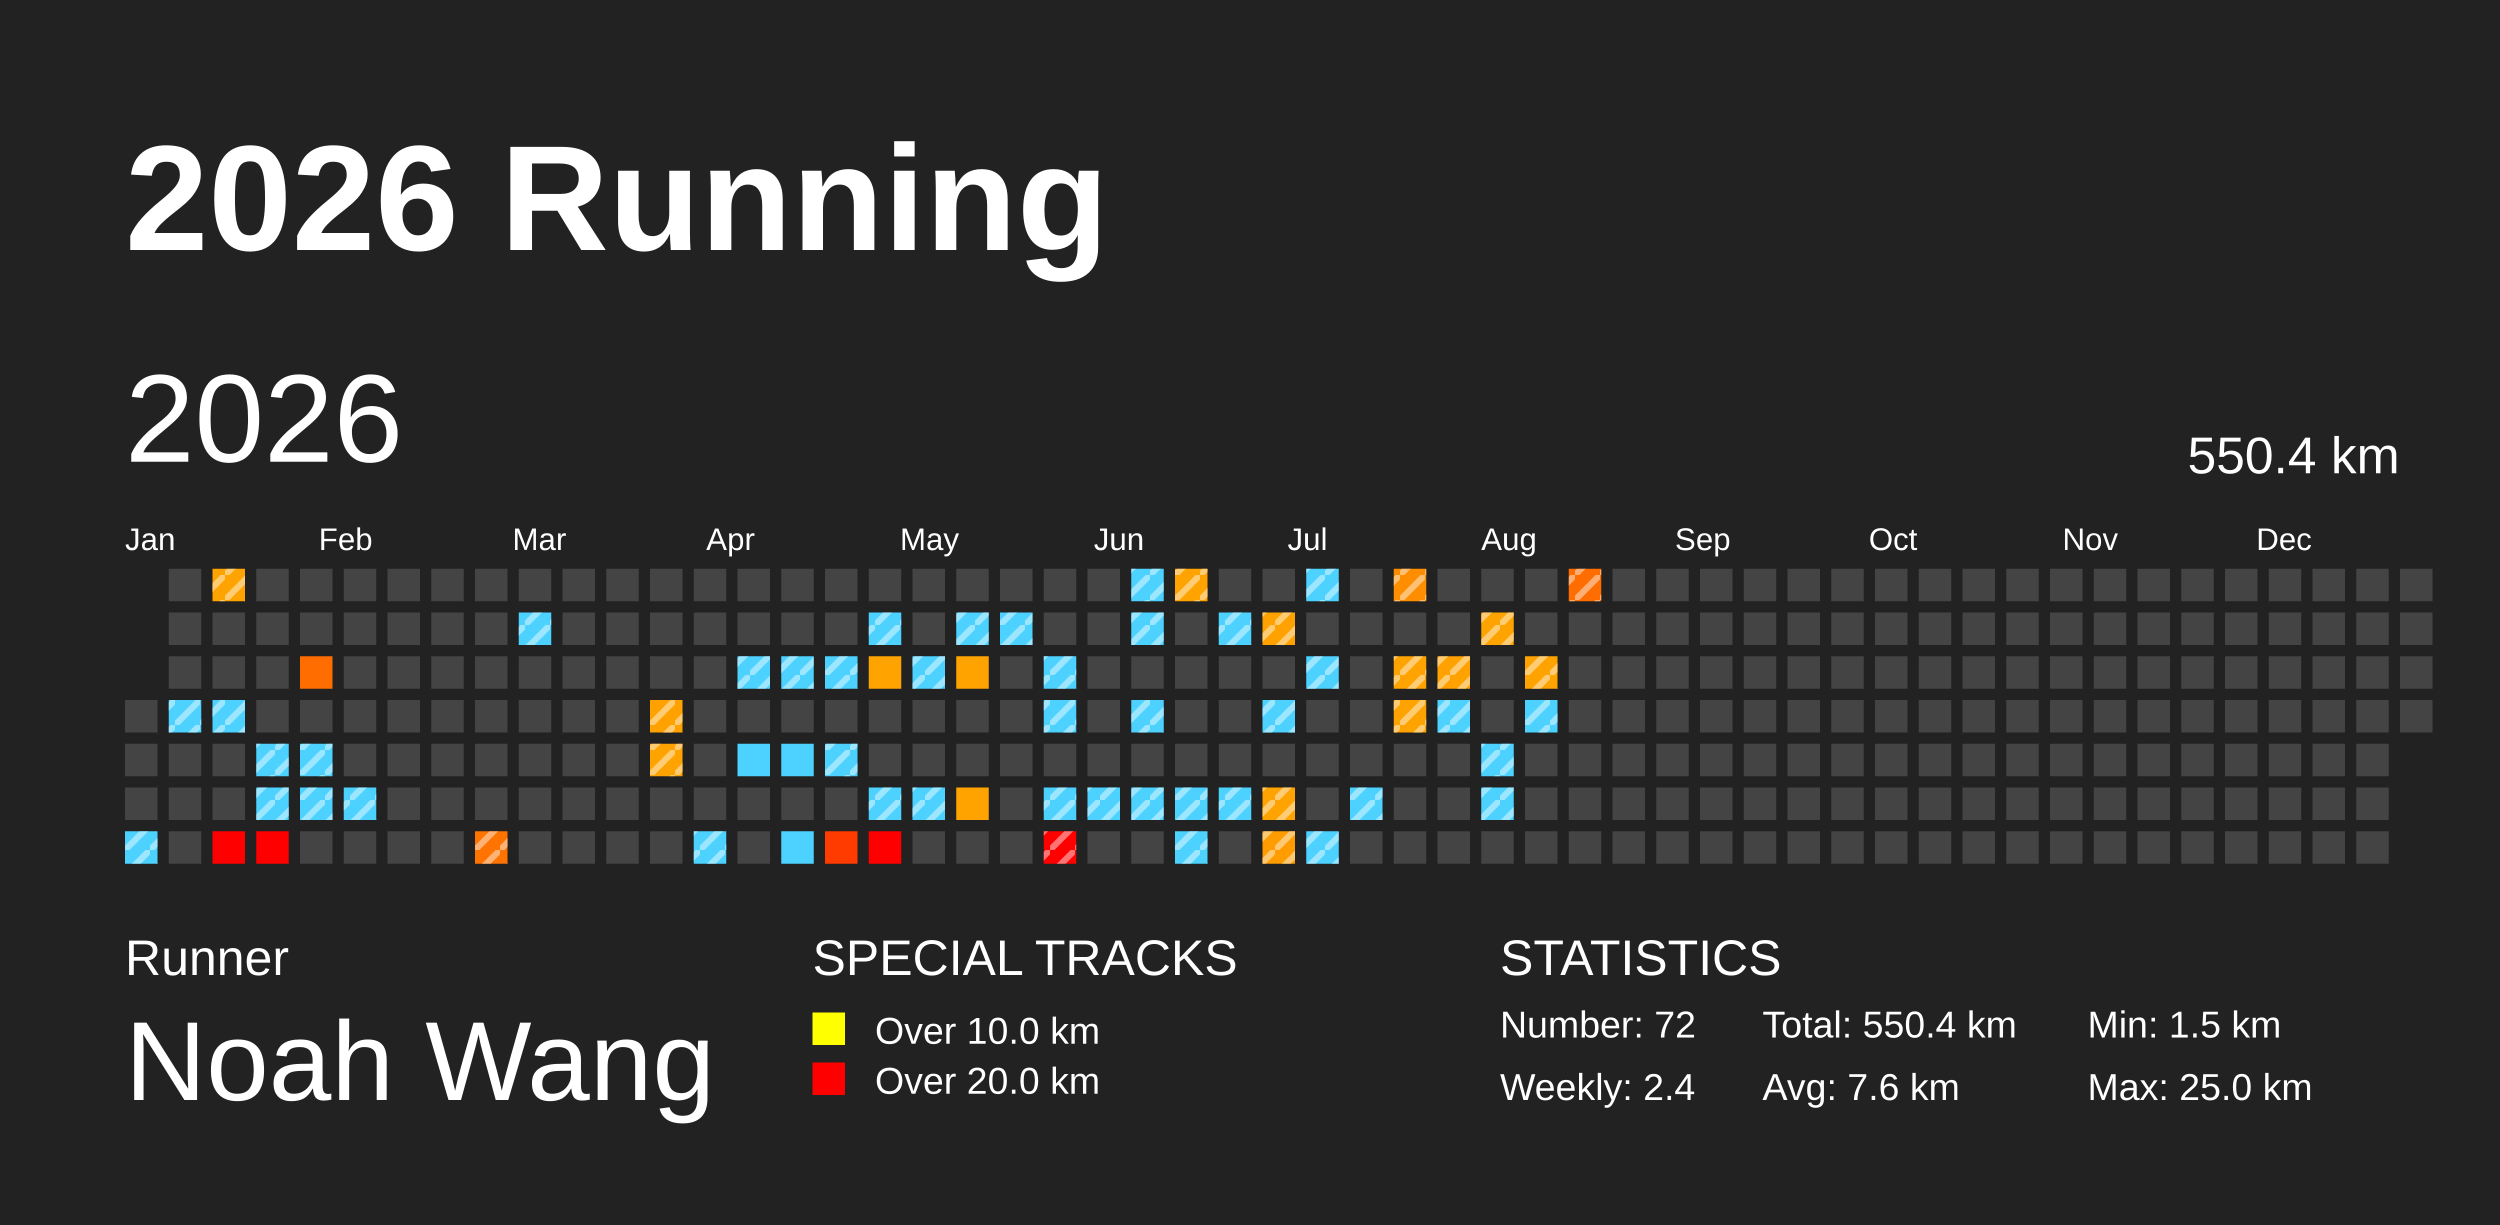
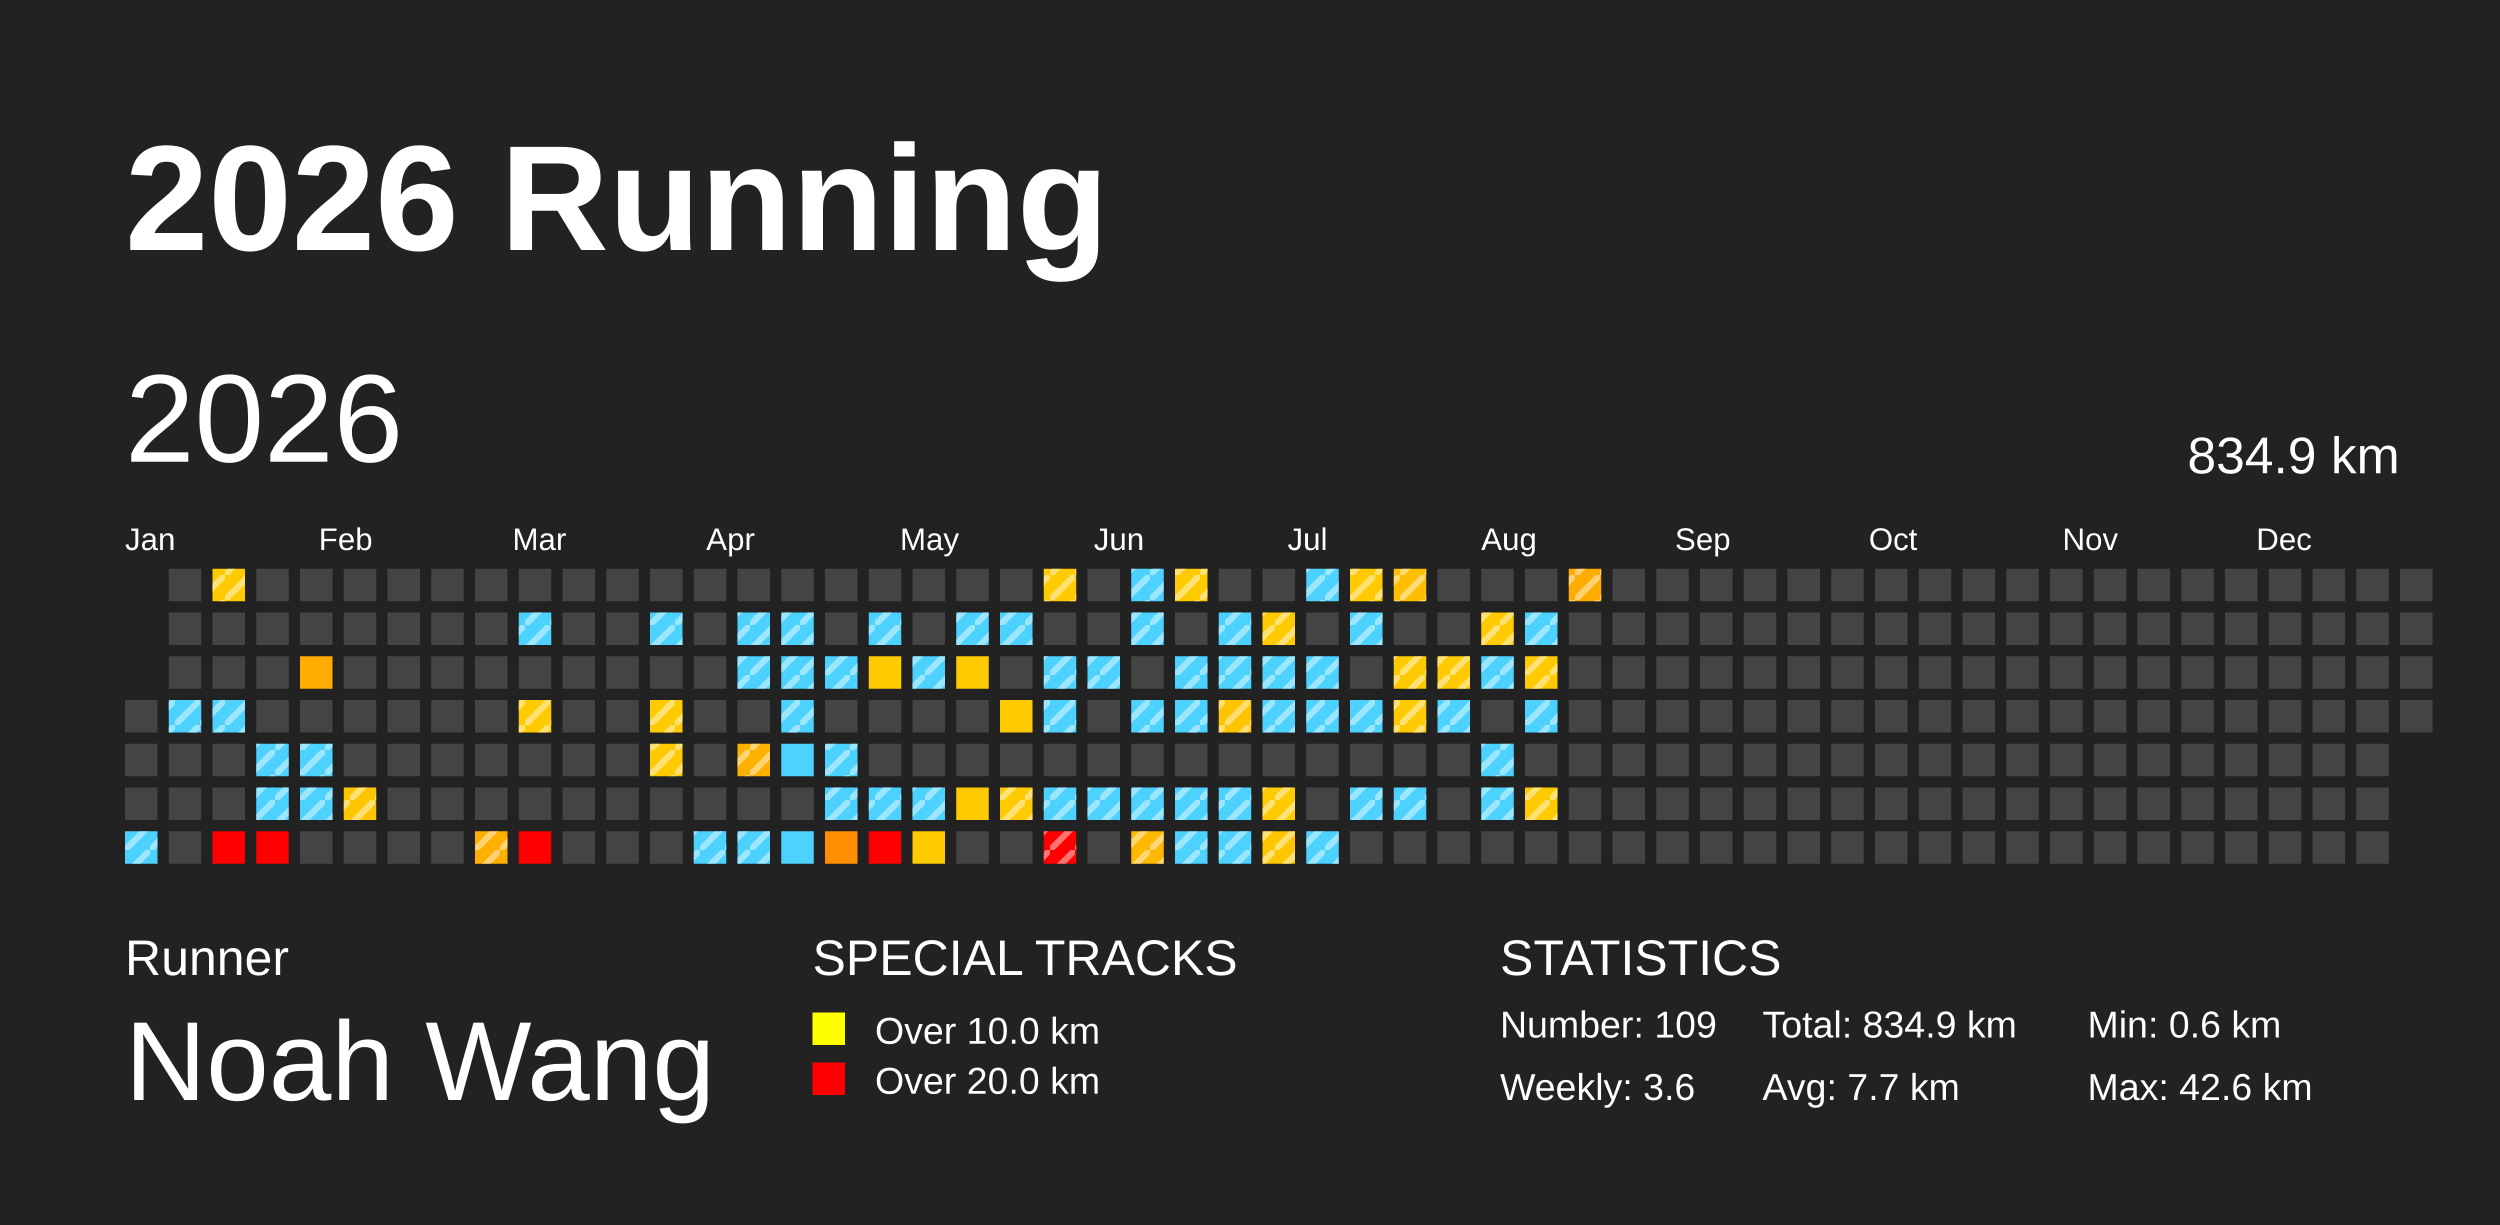
<svg xmlns="http://www.w3.org/2000/svg" baseProfile="full" height="98mm" version="1.1" viewBox="0,0,200,98" width="200mm">
  <defs>
    <pattern height="2" id="indoor-stripe" patternUnits="userSpaceOnUse" width="2">
      <line stroke="white" stroke-opacity="0.45" stroke-width="0.5" x1="0" x2="2" y1="2" y2="0" />
    </pattern>
  </defs>
  <rect fill="#222222" height="98" width="200" x="0" y="0" />
  <text fill="#FFFFFF" style="font-size:12px; font-family:Arial; font-weight:bold;" x="10" y="20">2026 Running</text>
  <text fill="#FFFFFF" style="font-size:4px; font-family:Arial" x="10" y="78">Runner</text>
  <text fill="#FFFFFF" style="font-size:9px; font-family:Arial" x="10" y="88">Noah Wang</text>
  <text fill="#FFFFFF" style="font-size:4px; font-family:Arial" x="65" y="78">SPECIAL TRACKS</text>
  <rect fill="yellow" height="2.6" width="2.6" x="65" y="81" />
  <text fill="#FFFFFF" style="font-size:3px; font-family:Arial" x="70" y="83.5">Over 10.0 km</text>
  <rect fill="red" height="2.6" width="2.6" x="65" y="85" />
  <text fill="#FFFFFF" style="font-size:3px; font-family:Arial" x="70" y="87.5">Over 20.0 km</text>
  <text fill="#FFFFFF" style="font-size:4px; font-family:Arial" x="120" y="78">STATISTICS</text>
-   <text fill="#FFFFFF" style="font-size:3px; font-family:Arial" x="120" y="83">Number: 72</text>
-   <text fill="#FFFFFF" style="font-size:3px; font-family:Arial" x="120" y="88">Weekly: 2.4</text>
-   <text fill="#FFFFFF" style="font-size:3px; font-family:Arial" x="141" y="83">Total: 550.4 km</text>
-   <text fill="#FFFFFF" style="font-size:3px; font-family:Arial" x="141" y="88">Avg: 7.6 km</text>
-   <text fill="#FFFFFF" style="font-size:3px; font-family:Arial" x="167" y="83">Min: 1.5 km</text>
-   <text fill="#FFFFFF" style="font-size:3px; font-family:Arial" x="167" y="88">Max: 25.0 km</text>
+   <text fill="#FFFFFF" style="font-size:3px; font-family:Arial" x="120" y="83">Number: 109</text>
+   <text fill="#FFFFFF" style="font-size:3px; font-family:Arial" x="120" y="88">Weekly: 3.6</text>
+   <text fill="#FFFFFF" style="font-size:3px; font-family:Arial" x="141" y="83">Total: 834.9 km</text>
+   <text fill="#FFFFFF" style="font-size:3px; font-family:Arial" x="141" y="88">Avg: 7.7 km</text>
+   <text fill="#FFFFFF" style="font-size:3px; font-family:Arial" x="167" y="83">Min: 0.6 km</text>
+   <text fill="#FFFFFF" style="font-size:3px; font-family:Arial" x="167" y="88">Max: 42.6 km</text>
  <text dominant-baseline="hanging" fill="#FFFFFF" style="font-size:10.0px; font-family:Arial;" x="10" y="30">2026</text>
-   <text dominant-baseline="hanging" fill="#FFFFFF" style="font-size:4.125px; font-family:Arial;" x="175" y="35">550.4 km</text>
+   <text dominant-baseline="hanging" fill="#FFFFFF" style="font-size:4.125px; font-family:Arial;" x="175" y="35">834.9 km</text>
  <text fill="#FFFFFF" style="font-size:2.5px; font-family:Arial" x="10.0" y="44">Jan</text>
  <text fill="#FFFFFF" style="font-size:2.5px; font-family:Arial" x="25.5" y="44">Feb</text>
  <text fill="#FFFFFF" style="font-size:2.5px; font-family:Arial" x="41.0" y="44">Mar</text>
  <text fill="#FFFFFF" style="font-size:2.5px; font-family:Arial" x="56.5" y="44">Apr</text>
  <text fill="#FFFFFF" style="font-size:2.5px; font-family:Arial" x="72.0" y="44">May</text>
  <text fill="#FFFFFF" style="font-size:2.5px; font-family:Arial" x="87.5" y="44">Jun</text>
  <text fill="#FFFFFF" style="font-size:2.5px; font-family:Arial" x="103.0" y="44">Jul</text>
  <text fill="#FFFFFF" style="font-size:2.5px; font-family:Arial" x="118.5" y="44">Aug</text>
  <text fill="#FFFFFF" style="font-size:2.5px; font-family:Arial" x="134.0" y="44">Sep</text>
  <text fill="#FFFFFF" style="font-size:2.5px; font-family:Arial" x="149.5" y="44">Oct</text>
  <text fill="#FFFFFF" style="font-size:2.5px; font-family:Arial" x="165.0" y="44">Nov</text>
  <text fill="#FFFFFF" style="font-size:2.5px; font-family:Arial" x="180.5" y="44">Dec</text>
  <rect fill="#444444" height="2.6" width="2.6" x="10.0" y="56.0" />
  <rect fill="#444444" height="2.6" width="2.6" x="10.0" y="59.5" />
  <rect fill="#444444" height="2.6" width="2.6" x="10.0" y="63.0" />
  <rect fill="#4dd2ff" height="2.6" width="2.6" x="10.0" y="66.5" />
  <rect fill="url(#indoor-stripe)" height="2.6" style="pointer-events: none;" width="2.6" x="10.0" y="66.5" />
  <rect fill="#444444" height="2.6" width="2.6" x="13.5" y="45.5" />
  <rect fill="#444444" height="2.6" width="2.6" x="13.5" y="49.0" />
  <rect fill="#444444" height="2.6" width="2.6" x="13.5" y="52.5" />
  <rect fill="#4dd2ff" height="2.6" width="2.6" x="13.5" y="56.0" />
  <rect fill="url(#indoor-stripe)" height="2.6" style="pointer-events: none;" width="2.6" x="13.5" y="56.0" />
  <rect fill="#444444" height="2.6" width="2.6" x="13.5" y="59.5" />
  <rect fill="#444444" height="2.6" width="2.6" x="13.5" y="63.0" />
  <rect fill="#444444" height="2.6" width="2.6" x="13.5" y="66.5" />
-   <rect fill="#ffa300" height="2.6" width="2.6" x="17.0" y="45.5" />
+   <rect fill="#ffca00" height="2.6" width="2.6" x="17.0" y="45.5" />
  <rect fill="url(#indoor-stripe)" height="2.6" style="pointer-events: none;" width="2.6" x="17.0" y="45.5" />
  <rect fill="#444444" height="2.6" width="2.6" x="17.0" y="49.0" />
  <rect fill="#444444" height="2.6" width="2.6" x="17.0" y="52.5" />
  <rect fill="#4dd2ff" height="2.6" width="2.6" x="17.0" y="56.0" />
  <rect fill="url(#indoor-stripe)" height="2.6" style="pointer-events: none;" width="2.6" x="17.0" y="56.0" />
  <rect fill="#444444" height="2.6" width="2.6" x="17.0" y="59.5" />
  <rect fill="#444444" height="2.6" width="2.6" x="17.0" y="63.0" />
  <rect fill="red" height="2.6" width="2.6" x="17.0" y="66.5" />
  <rect fill="#444444" height="2.6" width="2.6" x="20.5" y="45.5" />
  <rect fill="#444444" height="2.6" width="2.6" x="20.5" y="49.0" />
  <rect fill="#444444" height="2.6" width="2.6" x="20.5" y="52.5" />
  <rect fill="#444444" height="2.6" width="2.6" x="20.5" y="56.0" />
  <rect fill="#4dd2ff" height="2.6" width="2.6" x="20.5" y="59.5" />
  <rect fill="url(#indoor-stripe)" height="2.6" style="pointer-events: none;" width="2.6" x="20.5" y="59.5" />
  <rect fill="#4dd2ff" height="2.6" width="2.6" x="20.5" y="63.0" />
  <rect fill="url(#indoor-stripe)" height="2.6" style="pointer-events: none;" width="2.6" x="20.5" y="63.0" />
  <rect fill="red" height="2.6" width="2.6" x="20.5" y="66.5" />
  <rect fill="#444444" height="2.6" width="2.6" x="24.0" y="45.5" />
  <rect fill="#444444" height="2.6" width="2.6" x="24.0" y="49.0" />
-   <rect fill="#ff6c00" height="2.6" width="2.6" x="24.0" y="52.5" />
+   <rect fill="#ffab00" height="2.6" width="2.6" x="24.0" y="52.5" />
  <rect fill="#444444" height="2.6" width="2.6" x="24.0" y="56.0" />
  <rect fill="#4dd2ff" height="2.6" width="2.6" x="24.0" y="59.5" />
  <rect fill="url(#indoor-stripe)" height="2.6" style="pointer-events: none;" width="2.6" x="24.0" y="59.5" />
  <rect fill="#4dd2ff" height="2.6" width="2.6" x="24.0" y="63.0" />
  <rect fill="url(#indoor-stripe)" height="2.6" style="pointer-events: none;" width="2.6" x="24.0" y="63.0" />
  <rect fill="#444444" height="2.6" width="2.6" x="24.0" y="66.5" />
  <rect fill="#444444" height="2.6" width="2.6" x="27.5" y="45.5" />
  <rect fill="#444444" height="2.6" width="2.6" x="27.5" y="49.0" />
  <rect fill="#444444" height="2.6" width="2.6" x="27.5" y="52.5" />
  <rect fill="#444444" height="2.6" width="2.6" x="27.5" y="56.0" />
  <rect fill="#444444" height="2.6" width="2.6" x="27.5" y="59.5" />
-   <rect fill="#4dd2ff" height="2.6" width="2.6" x="27.5" y="63.0" />
+   <rect fill="#ffc600" height="2.6" width="2.6" x="27.5" y="63.0" />
  <rect fill="url(#indoor-stripe)" height="2.6" style="pointer-events: none;" width="2.6" x="27.5" y="63.0" />
  <rect fill="#444444" height="2.6" width="2.6" x="27.5" y="66.5" />
  <rect fill="#444444" height="2.6" width="2.6" x="31.0" y="45.5" />
  <rect fill="#444444" height="2.6" width="2.6" x="31.0" y="49.0" />
  <rect fill="#444444" height="2.6" width="2.6" x="31.0" y="52.5" />
  <rect fill="#444444" height="2.6" width="2.6" x="31.0" y="56.0" />
  <rect fill="#444444" height="2.6" width="2.6" x="31.0" y="59.5" />
  <rect fill="#444444" height="2.6" width="2.6" x="31.0" y="63.0" />
  <rect fill="#444444" height="2.6" width="2.6" x="31.0" y="66.5" />
  <rect fill="#444444" height="2.6" width="2.6" x="34.5" y="45.5" />
  <rect fill="#444444" height="2.6" width="2.6" x="34.5" y="49.0" />
  <rect fill="#444444" height="2.6" width="2.6" x="34.5" y="52.5" />
  <rect fill="#444444" height="2.6" width="2.6" x="34.5" y="56.0" />
  <rect fill="#444444" height="2.6" width="2.6" x="34.5" y="59.5" />
  <rect fill="#444444" height="2.6" width="2.6" x="34.5" y="63.0" />
  <rect fill="#444444" height="2.6" width="2.6" x="34.5" y="66.5" />
  <rect fill="#444444" height="2.6" width="2.6" x="38.0" y="45.5" />
  <rect fill="#444444" height="2.6" width="2.6" x="38.0" y="49.0" />
  <rect fill="#444444" height="2.6" width="2.6" x="38.0" y="52.5" />
  <rect fill="#444444" height="2.6" width="2.6" x="38.0" y="56.0" />
  <rect fill="#444444" height="2.6" width="2.6" x="38.0" y="59.5" />
  <rect fill="#444444" height="2.6" width="2.6" x="38.0" y="63.0" />
-   <rect fill="#ff7300" height="2.6" width="2.6" x="38.0" y="66.5" />
+   <rect fill="#ffaf00" height="2.6" width="2.6" x="38.0" y="66.5" />
  <rect fill="url(#indoor-stripe)" height="2.6" style="pointer-events: none;" width="2.6" x="38.0" y="66.5" />
  <rect fill="#444444" height="2.6" width="2.6" x="41.5" y="45.5" />
  <rect fill="#4dd2ff" height="2.6" width="2.6" x="41.5" y="49.0" />
  <rect fill="url(#indoor-stripe)" height="2.6" style="pointer-events: none;" width="2.6" x="41.5" y="49.0" />
  <rect fill="#444444" height="2.6" width="2.6" x="41.5" y="52.5" />
-   <rect fill="#444444" height="2.6" width="2.6" x="41.5" y="56.0" />
+   <rect fill="#ffca00" height="2.6" width="2.6" x="41.5" y="56.0" />
+   <rect fill="url(#indoor-stripe)" height="2.6" style="pointer-events: none;" width="2.6" x="41.5" y="56.0" />
  <rect fill="#444444" height="2.6" width="2.6" x="41.5" y="59.5" />
  <rect fill="#444444" height="2.6" width="2.6" x="41.5" y="63.0" />
-   <rect fill="#444444" height="2.6" width="2.6" x="41.5" y="66.5" />
+   <rect fill="red" height="2.6" width="2.6" x="41.5" y="66.5" />
  <rect fill="#444444" height="2.6" width="2.6" x="45.0" y="45.5" />
  <rect fill="#444444" height="2.6" width="2.6" x="45.0" y="49.0" />
  <rect fill="#444444" height="2.6" width="2.6" x="45.0" y="52.5" />
  <rect fill="#444444" height="2.6" width="2.6" x="45.0" y="56.0" />
  <rect fill="#444444" height="2.6" width="2.6" x="45.0" y="59.5" />
  <rect fill="#444444" height="2.6" width="2.6" x="45.0" y="63.0" />
  <rect fill="#444444" height="2.6" width="2.6" x="45.0" y="66.5" />
  <rect fill="#444444" height="2.6" width="2.6" x="48.5" y="45.5" />
  <rect fill="#444444" height="2.6" width="2.6" x="48.5" y="49.0" />
  <rect fill="#444444" height="2.6" width="2.6" x="48.5" y="52.5" />
  <rect fill="#444444" height="2.6" width="2.6" x="48.5" y="56.0" />
  <rect fill="#444444" height="2.6" width="2.6" x="48.5" y="59.5" />
  <rect fill="#444444" height="2.6" width="2.6" x="48.5" y="63.0" />
  <rect fill="#444444" height="2.6" width="2.6" x="48.5" y="66.5" />
  <rect fill="#444444" height="2.6" width="2.6" x="52.0" y="45.5" />
-   <rect fill="#444444" height="2.6" width="2.6" x="52.0" y="49.0" />
+   <rect fill="#4dd2ff" height="2.6" width="2.6" x="52.0" y="49.0" />
+   <rect fill="url(#indoor-stripe)" height="2.6" style="pointer-events: none;" width="2.6" x="52.0" y="49.0" />
  <rect fill="#444444" height="2.6" width="2.6" x="52.0" y="52.5" />
-   <rect fill="#ffa200" height="2.6" width="2.6" x="52.0" y="56.0" />
+   <rect fill="#ffca00" height="2.6" width="2.6" x="52.0" y="56.0" />
  <rect fill="url(#indoor-stripe)" height="2.6" style="pointer-events: none;" width="2.6" x="52.0" y="56.0" />
-   <rect fill="#ffa300" height="2.6" width="2.6" x="52.0" y="59.5" />
+   <rect fill="#ffca00" height="2.6" width="2.6" x="52.0" y="59.5" />
  <rect fill="url(#indoor-stripe)" height="2.6" style="pointer-events: none;" width="2.6" x="52.0" y="59.5" />
  <rect fill="#444444" height="2.6" width="2.6" x="52.0" y="63.0" />
  <rect fill="#444444" height="2.6" width="2.6" x="52.0" y="66.5" />
  <rect fill="#444444" height="2.6" width="2.6" x="55.5" y="45.5" />
  <rect fill="#444444" height="2.6" width="2.6" x="55.5" y="49.0" />
  <rect fill="#444444" height="2.6" width="2.6" x="55.5" y="52.5" />
  <rect fill="#444444" height="2.6" width="2.6" x="55.5" y="56.0" />
  <rect fill="#444444" height="2.6" width="2.6" x="55.5" y="59.5" />
  <rect fill="#444444" height="2.6" width="2.6" x="55.5" y="63.0" />
  <rect fill="#4dd2ff" height="2.6" width="2.6" x="55.5" y="66.5" />
  <rect fill="url(#indoor-stripe)" height="2.6" style="pointer-events: none;" width="2.6" x="55.5" y="66.5" />
  <rect fill="#444444" height="2.6" width="2.6" x="59.0" y="45.5" />
-   <rect fill="#444444" height="2.6" width="2.6" x="59.0" y="49.0" />
+   <rect fill="#4dd2ff" height="2.6" width="2.6" x="59.0" y="49.0" />
+   <rect fill="url(#indoor-stripe)" height="2.6" style="pointer-events: none;" width="2.6" x="59.0" y="49.0" />
  <rect fill="#4dd2ff" height="2.6" width="2.6" x="59.0" y="52.5" />
  <rect fill="url(#indoor-stripe)" height="2.6" style="pointer-events: none;" width="2.6" x="59.0" y="52.5" />
  <rect fill="#444444" height="2.6" width="2.6" x="59.0" y="56.0" />
-   <rect fill="#4dd2ff" height="2.6" width="2.6" x="59.0" y="59.5" />
+   <rect fill="#ffb100" height="2.6" width="2.6" x="59.0" y="59.5" />
+   <rect fill="url(#indoor-stripe)" height="2.6" style="pointer-events: none;" width="2.6" x="59.0" y="59.5" />
  <rect fill="#444444" height="2.6" width="2.6" x="59.0" y="63.0" />
-   <rect fill="#444444" height="2.6" width="2.6" x="59.0" y="66.5" />
+   <rect fill="#4dd2ff" height="2.6" width="2.6" x="59.0" y="66.5" />
+   <rect fill="url(#indoor-stripe)" height="2.6" style="pointer-events: none;" width="2.6" x="59.0" y="66.5" />
  <rect fill="#444444" height="2.6" width="2.6" x="62.5" y="45.5" />
-   <rect fill="#444444" height="2.6" width="2.6" x="62.5" y="49.0" />
+   <rect fill="#4dd2ff" height="2.6" width="2.6" x="62.5" y="49.0" />
+   <rect fill="url(#indoor-stripe)" height="2.6" style="pointer-events: none;" width="2.6" x="62.5" y="49.0" />
  <rect fill="#4dd2ff" height="2.6" width="2.6" x="62.5" y="52.5" />
  <rect fill="url(#indoor-stripe)" height="2.6" style="pointer-events: none;" width="2.6" x="62.5" y="52.5" />
-   <rect fill="#444444" height="2.6" width="2.6" x="62.5" y="56.0" />
+   <rect fill="#4dd2ff" height="2.6" width="2.6" x="62.5" y="56.0" />
+   <rect fill="url(#indoor-stripe)" height="2.6" style="pointer-events: none;" width="2.6" x="62.5" y="56.0" />
  <rect fill="#4dd2ff" height="2.6" width="2.6" x="62.5" y="59.5" />
  <rect fill="#444444" height="2.6" width="2.6" x="62.5" y="63.0" />
  <rect fill="#4dd2ff" height="2.6" width="2.6" x="62.5" y="66.5" />
  <rect fill="#444444" height="2.6" width="2.6" x="66.0" y="45.5" />
  <rect fill="#444444" height="2.6" width="2.6" x="66.0" y="49.0" />
  <rect fill="#4dd2ff" height="2.6" width="2.6" x="66.0" y="52.5" />
  <rect fill="url(#indoor-stripe)" height="2.6" style="pointer-events: none;" width="2.6" x="66.0" y="52.5" />
  <rect fill="#444444" height="2.6" width="2.6" x="66.0" y="56.0" />
  <rect fill="#4dd2ff" height="2.6" width="2.6" x="66.0" y="59.5" />
  <rect fill="url(#indoor-stripe)" height="2.6" style="pointer-events: none;" width="2.6" x="66.0" y="59.5" />
-   <rect fill="#444444" height="2.6" width="2.6" x="66.0" y="63.0" />
-   <rect fill="#ff3b00" height="2.6" width="2.6" x="66.0" y="66.5" />
+   <rect fill="#4dd2ff" height="2.6" width="2.6" x="66.0" y="63.0" />
+   <rect fill="url(#indoor-stripe)" height="2.6" style="pointer-events: none;" width="2.6" x="66.0" y="63.0" />
+   <rect fill="#ff8f00" height="2.6" width="2.6" x="66.0" y="66.5" />
  <rect fill="#444444" height="2.6" width="2.6" x="69.5" y="45.5" />
  <rect fill="#4dd2ff" height="2.6" width="2.6" x="69.5" y="49.0" />
  <rect fill="url(#indoor-stripe)" height="2.6" style="pointer-events: none;" width="2.6" x="69.5" y="49.0" />
-   <rect fill="#ffa300" height="2.6" width="2.6" x="69.5" y="52.5" />
+   <rect fill="#ffca00" height="2.6" width="2.6" x="69.5" y="52.5" />
  <rect fill="#444444" height="2.6" width="2.6" x="69.5" y="56.0" />
  <rect fill="#444444" height="2.6" width="2.6" x="69.5" y="59.5" />
  <rect fill="#4dd2ff" height="2.6" width="2.6" x="69.5" y="63.0" />
  <rect fill="url(#indoor-stripe)" height="2.6" style="pointer-events: none;" width="2.6" x="69.5" y="63.0" />
  <rect fill="red" height="2.6" width="2.6" x="69.5" y="66.5" />
  <rect fill="#444444" height="2.6" width="2.6" x="73.0" y="45.5" />
  <rect fill="#444444" height="2.6" width="2.6" x="73.0" y="49.0" />
  <rect fill="#4dd2ff" height="2.6" width="2.6" x="73.0" y="52.5" />
  <rect fill="url(#indoor-stripe)" height="2.6" style="pointer-events: none;" width="2.6" x="73.0" y="52.5" />
  <rect fill="#444444" height="2.6" width="2.6" x="73.0" y="56.0" />
  <rect fill="#444444" height="2.6" width="2.6" x="73.0" y="59.5" />
  <rect fill="#4dd2ff" height="2.6" width="2.6" x="73.0" y="63.0" />
  <rect fill="url(#indoor-stripe)" height="2.6" style="pointer-events: none;" width="2.6" x="73.0" y="63.0" />
-   <rect fill="#444444" height="2.6" width="2.6" x="73.0" y="66.5" />
+   <rect fill="#ffca00" height="2.6" width="2.6" x="73.0" y="66.5" />
  <rect fill="#444444" height="2.6" width="2.6" x="76.5" y="45.5" />
  <rect fill="#4dd2ff" height="2.6" width="2.6" x="76.5" y="49.0" />
  <rect fill="url(#indoor-stripe)" height="2.6" style="pointer-events: none;" width="2.6" x="76.5" y="49.0" />
-   <rect fill="#ffa300" height="2.6" width="2.6" x="76.5" y="52.5" />
+   <rect fill="#ffca00" height="2.6" width="2.6" x="76.5" y="52.5" />
  <rect fill="#444444" height="2.6" width="2.6" x="76.5" y="56.0" />
  <rect fill="#444444" height="2.6" width="2.6" x="76.5" y="59.5" />
-   <rect fill="#ffa300" height="2.6" width="2.6" x="76.5" y="63.0" />
+   <rect fill="#ffca00" height="2.6" width="2.6" x="76.5" y="63.0" />
  <rect fill="#444444" height="2.6" width="2.6" x="76.5" y="66.5" />
  <rect fill="#444444" height="2.6" width="2.6" x="80.0" y="45.5" />
  <rect fill="#4dd2ff" height="2.6" width="2.6" x="80.0" y="49.0" />
  <rect fill="url(#indoor-stripe)" height="2.6" style="pointer-events: none;" width="2.6" x="80.0" y="49.0" />
  <rect fill="#444444" height="2.6" width="2.6" x="80.0" y="52.5" />
-   <rect fill="#444444" height="2.6" width="2.6" x="80.0" y="56.0" />
+   <rect fill="#ffca00" height="2.6" width="2.6" x="80.0" y="56.0" />
  <rect fill="#444444" height="2.6" width="2.6" x="80.0" y="59.5" />
-   <rect fill="#444444" height="2.6" width="2.6" x="80.0" y="63.0" />
+   <rect fill="#ffca00" height="2.6" width="2.6" x="80.0" y="63.0" />
+   <rect fill="url(#indoor-stripe)" height="2.6" style="pointer-events: none;" width="2.6" x="80.0" y="63.0" />
  <rect fill="#444444" height="2.6" width="2.6" x="80.0" y="66.5" />
-   <rect fill="#444444" height="2.6" width="2.6" x="83.5" y="45.5" />
+   <rect fill="#ffca00" height="2.6" width="2.6" x="83.5" y="45.5" />
+   <rect fill="url(#indoor-stripe)" height="2.6" style="pointer-events: none;" width="2.6" x="83.5" y="45.5" />
  <rect fill="#444444" height="2.6" width="2.6" x="83.5" y="49.0" />
  <rect fill="#4dd2ff" height="2.6" width="2.6" x="83.5" y="52.5" />
  <rect fill="url(#indoor-stripe)" height="2.6" style="pointer-events: none;" width="2.6" x="83.5" y="52.5" />
  <rect fill="#4dd2ff" height="2.6" width="2.6" x="83.5" y="56.0" />
  <rect fill="url(#indoor-stripe)" height="2.6" style="pointer-events: none;" width="2.6" x="83.5" y="56.0" />
  <rect fill="#444444" height="2.6" width="2.6" x="83.5" y="59.5" />
  <rect fill="#4dd2ff" height="2.6" width="2.6" x="83.5" y="63.0" />
  <rect fill="url(#indoor-stripe)" height="2.6" style="pointer-events: none;" width="2.6" x="83.5" y="63.0" />
  <rect fill="red" height="2.6" width="2.6" x="83.5" y="66.5" />
  <rect fill="url(#indoor-stripe)" height="2.6" style="pointer-events: none;" width="2.6" x="83.5" y="66.5" />
  <rect fill="#444444" height="2.6" width="2.6" x="87.0" y="45.5" />
  <rect fill="#444444" height="2.6" width="2.6" x="87.0" y="49.0" />
-   <rect fill="#444444" height="2.6" width="2.6" x="87.0" y="52.5" />
+   <rect fill="#4dd2ff" height="2.6" width="2.6" x="87.0" y="52.5" />
+   <rect fill="url(#indoor-stripe)" height="2.6" style="pointer-events: none;" width="2.6" x="87.0" y="52.5" />
  <rect fill="#444444" height="2.6" width="2.6" x="87.0" y="56.0" />
  <rect fill="#444444" height="2.6" width="2.6" x="87.0" y="59.5" />
  <rect fill="#4dd2ff" height="2.6" width="2.6" x="87.0" y="63.0" />
  <rect fill="url(#indoor-stripe)" height="2.6" style="pointer-events: none;" width="2.6" x="87.0" y="63.0" />
  <rect fill="#444444" height="2.6" width="2.6" x="87.0" y="66.5" />
  <rect fill="#4dd2ff" height="2.6" width="2.6" x="90.5" y="45.5" />
  <rect fill="url(#indoor-stripe)" height="2.6" style="pointer-events: none;" width="2.6" x="90.5" y="45.5" />
  <rect fill="#4dd2ff" height="2.6" width="2.6" x="90.5" y="49.0" />
  <rect fill="url(#indoor-stripe)" height="2.6" style="pointer-events: none;" width="2.6" x="90.5" y="49.0" />
  <rect fill="#444444" height="2.6" width="2.6" x="90.5" y="52.5" />
  <rect fill="#4dd2ff" height="2.6" width="2.6" x="90.5" y="56.0" />
  <rect fill="url(#indoor-stripe)" height="2.6" style="pointer-events: none;" width="2.6" x="90.5" y="56.0" />
  <rect fill="#444444" height="2.6" width="2.6" x="90.5" y="59.5" />
  <rect fill="#4dd2ff" height="2.6" width="2.6" x="90.5" y="63.0" />
  <rect fill="url(#indoor-stripe)" height="2.6" style="pointer-events: none;" width="2.6" x="90.5" y="63.0" />
-   <rect fill="#444444" height="2.6" width="2.6" x="90.5" y="66.5" />
-   <rect fill="#ffa300" height="2.6" width="2.6" x="94.0" y="45.5" />
+   <rect fill="#ffb800" height="2.6" width="2.6" x="90.5" y="66.5" />
+   <rect fill="url(#indoor-stripe)" height="2.6" style="pointer-events: none;" width="2.6" x="90.5" y="66.5" />
+   <rect fill="#ffca00" height="2.6" width="2.6" x="94.0" y="45.5" />
  <rect fill="url(#indoor-stripe)" height="2.6" style="pointer-events: none;" width="2.6" x="94.0" y="45.5" />
  <rect fill="#444444" height="2.6" width="2.6" x="94.0" y="49.0" />
-   <rect fill="#444444" height="2.6" width="2.6" x="94.0" y="52.5" />
-   <rect fill="#444444" height="2.6" width="2.6" x="94.0" y="56.0" />
+   <rect fill="#4dd2ff" height="2.6" width="2.6" x="94.0" y="52.5" />
+   <rect fill="url(#indoor-stripe)" height="2.6" style="pointer-events: none;" width="2.6" x="94.0" y="52.5" />
+   <rect fill="#4dd2ff" height="2.6" width="2.6" x="94.0" y="56.0" />
+   <rect fill="url(#indoor-stripe)" height="2.6" style="pointer-events: none;" width="2.6" x="94.0" y="56.0" />
  <rect fill="#444444" height="2.6" width="2.6" x="94.0" y="59.5" />
  <rect fill="#4dd2ff" height="2.6" width="2.6" x="94.0" y="63.0" />
  <rect fill="url(#indoor-stripe)" height="2.6" style="pointer-events: none;" width="2.6" x="94.0" y="63.0" />
  <rect fill="#4dd2ff" height="2.6" width="2.6" x="94.0" y="66.5" />
  <rect fill="url(#indoor-stripe)" height="2.6" style="pointer-events: none;" width="2.6" x="94.0" y="66.5" />
  <rect fill="#444444" height="2.6" width="2.6" x="97.5" y="45.5" />
  <rect fill="#4dd2ff" height="2.6" width="2.6" x="97.5" y="49.0" />
  <rect fill="url(#indoor-stripe)" height="2.6" style="pointer-events: none;" width="2.6" x="97.5" y="49.0" />
-   <rect fill="#444444" height="2.6" width="2.6" x="97.5" y="52.5" />
-   <rect fill="#444444" height="2.6" width="2.6" x="97.5" y="56.0" />
+   <rect fill="#4dd2ff" height="2.6" width="2.6" x="97.5" y="52.5" />
+   <rect fill="url(#indoor-stripe)" height="2.6" style="pointer-events: none;" width="2.6" x="97.5" y="52.5" />
+   <rect fill="#ffc400" height="2.6" width="2.6" x="97.5" y="56.0" />
+   <rect fill="url(#indoor-stripe)" height="2.6" style="pointer-events: none;" width="2.6" x="97.5" y="56.0" />
  <rect fill="#444444" height="2.6" width="2.6" x="97.5" y="59.5" />
  <rect fill="#4dd2ff" height="2.6" width="2.6" x="97.5" y="63.0" />
  <rect fill="url(#indoor-stripe)" height="2.6" style="pointer-events: none;" width="2.6" x="97.5" y="63.0" />
-   <rect fill="#444444" height="2.6" width="2.6" x="97.5" y="66.5" />
+   <rect fill="#4dd2ff" height="2.6" width="2.6" x="97.5" y="66.5" />
+   <rect fill="url(#indoor-stripe)" height="2.6" style="pointer-events: none;" width="2.6" x="97.5" y="66.5" />
  <rect fill="#444444" height="2.6" width="2.6" x="101.0" y="45.5" />
-   <rect fill="#ffa200" height="2.6" width="2.6" x="101.0" y="49.0" />
+   <rect fill="#ffca00" height="2.6" width="2.6" x="101.0" y="49.0" />
  <rect fill="url(#indoor-stripe)" height="2.6" style="pointer-events: none;" width="2.6" x="101.0" y="49.0" />
-   <rect fill="#444444" height="2.6" width="2.6" x="101.0" y="52.5" />
+   <rect fill="#4dd2ff" height="2.6" width="2.6" x="101.0" y="52.5" />
+   <rect fill="url(#indoor-stripe)" height="2.6" style="pointer-events: none;" width="2.6" x="101.0" y="52.5" />
  <rect fill="#4dd2ff" height="2.6" width="2.6" x="101.0" y="56.0" />
  <rect fill="url(#indoor-stripe)" height="2.6" style="pointer-events: none;" width="2.6" x="101.0" y="56.0" />
  <rect fill="#444444" height="2.6" width="2.6" x="101.0" y="59.5" />
-   <rect fill="#ffa300" height="2.6" width="2.6" x="101.0" y="63.0" />
+   <rect fill="#ffca00" height="2.6" width="2.6" x="101.0" y="63.0" />
  <rect fill="url(#indoor-stripe)" height="2.6" style="pointer-events: none;" width="2.6" x="101.0" y="63.0" />
-   <rect fill="#ff9c00" height="2.6" width="2.6" x="101.0" y="66.5" />
+   <rect fill="#ffc600" height="2.6" width="2.6" x="101.0" y="66.5" />
  <rect fill="url(#indoor-stripe)" height="2.6" style="pointer-events: none;" width="2.6" x="101.0" y="66.5" />
  <rect fill="#4dd2ff" height="2.6" width="2.6" x="104.5" y="45.5" />
  <rect fill="url(#indoor-stripe)" height="2.6" style="pointer-events: none;" width="2.6" x="104.5" y="45.5" />
  <rect fill="#444444" height="2.6" width="2.6" x="104.5" y="49.0" />
  <rect fill="#4dd2ff" height="2.6" width="2.6" x="104.5" y="52.5" />
  <rect fill="url(#indoor-stripe)" height="2.6" style="pointer-events: none;" width="2.6" x="104.5" y="52.5" />
-   <rect fill="#444444" height="2.6" width="2.6" x="104.5" y="56.0" />
+   <rect fill="#4dd2ff" height="2.6" width="2.6" x="104.5" y="56.0" />
+   <rect fill="url(#indoor-stripe)" height="2.6" style="pointer-events: none;" width="2.6" x="104.5" y="56.0" />
  <rect fill="#444444" height="2.6" width="2.6" x="104.5" y="59.5" />
  <rect fill="#444444" height="2.6" width="2.6" x="104.5" y="63.0" />
  <rect fill="#4dd2ff" height="2.6" width="2.6" x="104.5" y="66.5" />
  <rect fill="url(#indoor-stripe)" height="2.6" style="pointer-events: none;" width="2.6" x="104.5" y="66.5" />
-   <rect fill="#444444" height="2.6" width="2.6" x="108.0" y="45.5" />
-   <rect fill="#444444" height="2.6" width="2.6" x="108.0" y="49.0" />
+   <rect fill="#ffca00" height="2.6" width="2.6" x="108.0" y="45.5" />
+   <rect fill="url(#indoor-stripe)" height="2.6" style="pointer-events: none;" width="2.6" x="108.0" y="45.5" />
+   <rect fill="#4dd2ff" height="2.6" width="2.6" x="108.0" y="49.0" />
+   <rect fill="url(#indoor-stripe)" height="2.6" style="pointer-events: none;" width="2.6" x="108.0" y="49.0" />
  <rect fill="#444444" height="2.6" width="2.6" x="108.0" y="52.5" />
-   <rect fill="#444444" height="2.6" width="2.6" x="108.0" y="56.0" />
+   <rect fill="#4dd2ff" height="2.6" width="2.6" x="108.0" y="56.0" />
+   <rect fill="url(#indoor-stripe)" height="2.6" style="pointer-events: none;" width="2.6" x="108.0" y="56.0" />
  <rect fill="#444444" height="2.6" width="2.6" x="108.0" y="59.5" />
  <rect fill="#4dd2ff" height="2.6" width="2.6" x="108.0" y="63.0" />
  <rect fill="url(#indoor-stripe)" height="2.6" style="pointer-events: none;" width="2.6" x="108.0" y="63.0" />
  <rect fill="#444444" height="2.6" width="2.6" x="108.0" y="66.5" />
-   <rect fill="#ff8d00" height="2.6" width="2.6" x="111.5" y="45.5" />
+   <rect fill="#ffbe00" height="2.6" width="2.6" x="111.5" y="45.5" />
  <rect fill="url(#indoor-stripe)" height="2.6" style="pointer-events: none;" width="2.6" x="111.5" y="45.5" />
  <rect fill="#444444" height="2.6" width="2.6" x="111.5" y="49.0" />
-   <rect fill="#ffa300" height="2.6" width="2.6" x="111.5" y="52.5" />
+   <rect fill="#ffca00" height="2.6" width="2.6" x="111.5" y="52.5" />
  <rect fill="url(#indoor-stripe)" height="2.6" style="pointer-events: none;" width="2.6" x="111.5" y="52.5" />
-   <rect fill="#ffa300" height="2.6" width="2.6" x="111.5" y="56.0" />
+   <rect fill="#ffca00" height="2.6" width="2.6" x="111.5" y="56.0" />
  <rect fill="url(#indoor-stripe)" height="2.6" style="pointer-events: none;" width="2.6" x="111.5" y="56.0" />
  <rect fill="#444444" height="2.6" width="2.6" x="111.5" y="59.5" />
-   <rect fill="#444444" height="2.6" width="2.6" x="111.5" y="63.0" />
+   <rect fill="#4dd2ff" height="2.6" width="2.6" x="111.5" y="63.0" />
+   <rect fill="url(#indoor-stripe)" height="2.6" style="pointer-events: none;" width="2.6" x="111.5" y="63.0" />
  <rect fill="#444444" height="2.6" width="2.6" x="111.5" y="66.5" />
  <rect fill="#444444" height="2.6" width="2.6" x="115.0" y="45.5" />
  <rect fill="#444444" height="2.6" width="2.6" x="115.0" y="49.0" />
-   <rect fill="#ffa200" height="2.6" width="2.6" x="115.0" y="52.5" />
+   <rect fill="#ffca00" height="2.6" width="2.6" x="115.0" y="52.5" />
  <rect fill="url(#indoor-stripe)" height="2.6" style="pointer-events: none;" width="2.6" x="115.0" y="52.5" />
  <rect fill="#4dd2ff" height="2.6" width="2.6" x="115.0" y="56.0" />
  <rect fill="url(#indoor-stripe)" height="2.6" style="pointer-events: none;" width="2.6" x="115.0" y="56.0" />
  <rect fill="#444444" height="2.6" width="2.6" x="115.0" y="59.5" />
  <rect fill="#444444" height="2.6" width="2.6" x="115.0" y="63.0" />
  <rect fill="#444444" height="2.6" width="2.6" x="115.0" y="66.5" />
  <rect fill="#444444" height="2.6" width="2.6" x="118.5" y="45.5" />
-   <rect fill="#ffa300" height="2.6" width="2.6" x="118.5" y="49.0" />
+   <rect fill="#ffca00" height="2.6" width="2.6" x="118.5" y="49.0" />
  <rect fill="url(#indoor-stripe)" height="2.6" style="pointer-events: none;" width="2.6" x="118.5" y="49.0" />
-   <rect fill="#444444" height="2.6" width="2.6" x="118.5" y="52.5" />
+   <rect fill="#4dd2ff" height="2.6" width="2.6" x="118.5" y="52.5" />
+   <rect fill="url(#indoor-stripe)" height="2.6" style="pointer-events: none;" width="2.6" x="118.5" y="52.5" />
  <rect fill="#444444" height="2.6" width="2.6" x="118.5" y="56.0" />
  <rect fill="#4dd2ff" height="2.6" width="2.6" x="118.5" y="59.5" />
  <rect fill="url(#indoor-stripe)" height="2.6" style="pointer-events: none;" width="2.6" x="118.5" y="59.5" />
  <rect fill="#4dd2ff" height="2.6" width="2.6" x="118.5" y="63.0" />
  <rect fill="url(#indoor-stripe)" height="2.6" style="pointer-events: none;" width="2.6" x="118.5" y="63.0" />
  <rect fill="#444444" height="2.6" width="2.6" x="118.5" y="66.5" />
  <rect fill="#444444" height="2.6" width="2.6" x="122.0" y="45.5" />
-   <rect fill="#444444" height="2.6" width="2.6" x="122.0" y="49.0" />
-   <rect fill="#ffa300" height="2.6" width="2.6" x="122.0" y="52.5" />
+   <rect fill="#4dd2ff" height="2.6" width="2.6" x="122.0" y="49.0" />
+   <rect fill="url(#indoor-stripe)" height="2.6" style="pointer-events: none;" width="2.6" x="122.0" y="49.0" />
+   <rect fill="#ffca00" height="2.6" width="2.6" x="122.0" y="52.5" />
  <rect fill="url(#indoor-stripe)" height="2.6" style="pointer-events: none;" width="2.6" x="122.0" y="52.5" />
  <rect fill="#4dd2ff" height="2.6" width="2.6" x="122.0" y="56.0" />
  <rect fill="url(#indoor-stripe)" height="2.6" style="pointer-events: none;" width="2.6" x="122.0" y="56.0" />
  <rect fill="#444444" height="2.6" width="2.6" x="122.0" y="59.5" />
-   <rect fill="#444444" height="2.6" width="2.6" x="122.0" y="63.0" />
+   <rect fill="#ffca00" height="2.6" width="2.6" x="122.0" y="63.0" />
+   <rect fill="url(#indoor-stripe)" height="2.6" style="pointer-events: none;" width="2.6" x="122.0" y="63.0" />
  <rect fill="#444444" height="2.6" width="2.6" x="122.0" y="66.5" />
-   <rect fill="#ff6c00" height="2.6" width="2.6" x="125.5" y="45.5" />
+   <rect fill="#ffab00" height="2.6" width="2.6" x="125.5" y="45.5" />
  <rect fill="url(#indoor-stripe)" height="2.6" style="pointer-events: none;" width="2.6" x="125.5" y="45.5" />
  <rect fill="#444444" height="2.6" width="2.6" x="125.5" y="49.0" />
  <rect fill="#444444" height="2.6" width="2.6" x="125.5" y="52.5" />
  <rect fill="#444444" height="2.6" width="2.6" x="125.5" y="56.0" />
  <rect fill="#444444" height="2.6" width="2.6" x="125.5" y="59.5" />
  <rect fill="#444444" height="2.6" width="2.6" x="125.5" y="63.0" />
  <rect fill="#444444" height="2.6" width="2.6" x="125.5" y="66.5" />
  <rect fill="#444444" height="2.6" width="2.6" x="129.0" y="45.5" />
  <rect fill="#444444" height="2.6" width="2.6" x="129.0" y="49.0" />
  <rect fill="#444444" height="2.6" width="2.6" x="129.0" y="52.5" />
  <rect fill="#444444" height="2.6" width="2.6" x="129.0" y="56.0" />
  <rect fill="#444444" height="2.6" width="2.6" x="129.0" y="59.5" />
  <rect fill="#444444" height="2.6" width="2.6" x="129.0" y="63.0" />
  <rect fill="#444444" height="2.6" width="2.6" x="129.0" y="66.5" />
  <rect fill="#444444" height="2.6" width="2.6" x="132.5" y="45.5" />
  <rect fill="#444444" height="2.6" width="2.6" x="132.5" y="49.0" />
  <rect fill="#444444" height="2.6" width="2.6" x="132.5" y="52.5" />
  <rect fill="#444444" height="2.6" width="2.6" x="132.5" y="56.0" />
  <rect fill="#444444" height="2.6" width="2.6" x="132.5" y="59.5" />
  <rect fill="#444444" height="2.6" width="2.6" x="132.5" y="63.0" />
  <rect fill="#444444" height="2.6" width="2.6" x="132.5" y="66.5" />
  <rect fill="#444444" height="2.6" width="2.6" x="136.0" y="45.5" />
  <rect fill="#444444" height="2.6" width="2.6" x="136.0" y="49.0" />
  <rect fill="#444444" height="2.6" width="2.6" x="136.0" y="52.5" />
  <rect fill="#444444" height="2.6" width="2.6" x="136.0" y="56.0" />
  <rect fill="#444444" height="2.6" width="2.6" x="136.0" y="59.5" />
  <rect fill="#444444" height="2.6" width="2.6" x="136.0" y="63.0" />
  <rect fill="#444444" height="2.6" width="2.6" x="136.0" y="66.5" />
  <rect fill="#444444" height="2.6" width="2.6" x="139.5" y="45.5" />
  <rect fill="#444444" height="2.6" width="2.6" x="139.5" y="49.0" />
  <rect fill="#444444" height="2.6" width="2.6" x="139.5" y="52.5" />
  <rect fill="#444444" height="2.6" width="2.6" x="139.5" y="56.0" />
  <rect fill="#444444" height="2.6" width="2.6" x="139.5" y="59.5" />
  <rect fill="#444444" height="2.6" width="2.6" x="139.5" y="63.0" />
  <rect fill="#444444" height="2.6" width="2.6" x="139.5" y="66.5" />
  <rect fill="#444444" height="2.6" width="2.6" x="143.0" y="45.5" />
  <rect fill="#444444" height="2.6" width="2.6" x="143.0" y="49.0" />
  <rect fill="#444444" height="2.6" width="2.6" x="143.0" y="52.5" />
  <rect fill="#444444" height="2.6" width="2.6" x="143.0" y="56.0" />
  <rect fill="#444444" height="2.6" width="2.6" x="143.0" y="59.5" />
  <rect fill="#444444" height="2.6" width="2.6" x="143.0" y="63.0" />
  <rect fill="#444444" height="2.6" width="2.6" x="143.0" y="66.5" />
  <rect fill="#444444" height="2.6" width="2.6" x="146.5" y="45.5" />
  <rect fill="#444444" height="2.6" width="2.6" x="146.5" y="49.0" />
  <rect fill="#444444" height="2.6" width="2.6" x="146.5" y="52.5" />
  <rect fill="#444444" height="2.6" width="2.6" x="146.5" y="56.0" />
  <rect fill="#444444" height="2.6" width="2.6" x="146.5" y="59.5" />
  <rect fill="#444444" height="2.6" width="2.6" x="146.5" y="63.0" />
  <rect fill="#444444" height="2.6" width="2.6" x="146.5" y="66.5" />
  <rect fill="#444444" height="2.6" width="2.6" x="150.0" y="45.5" />
  <rect fill="#444444" height="2.6" width="2.6" x="150.0" y="49.0" />
  <rect fill="#444444" height="2.6" width="2.6" x="150.0" y="52.5" />
  <rect fill="#444444" height="2.6" width="2.6" x="150.0" y="56.0" />
  <rect fill="#444444" height="2.6" width="2.6" x="150.0" y="59.5" />
  <rect fill="#444444" height="2.6" width="2.6" x="150.0" y="63.0" />
  <rect fill="#444444" height="2.6" width="2.6" x="150.0" y="66.5" />
  <rect fill="#444444" height="2.6" width="2.6" x="153.5" y="45.5" />
  <rect fill="#444444" height="2.6" width="2.6" x="153.5" y="49.0" />
  <rect fill="#444444" height="2.6" width="2.6" x="153.5" y="52.5" />
  <rect fill="#444444" height="2.6" width="2.6" x="153.5" y="56.0" />
  <rect fill="#444444" height="2.6" width="2.6" x="153.5" y="59.5" />
  <rect fill="#444444" height="2.6" width="2.6" x="153.5" y="63.0" />
  <rect fill="#444444" height="2.6" width="2.6" x="153.5" y="66.5" />
  <rect fill="#444444" height="2.6" width="2.6" x="157.0" y="45.5" />
  <rect fill="#444444" height="2.6" width="2.6" x="157.0" y="49.0" />
  <rect fill="#444444" height="2.6" width="2.6" x="157.0" y="52.5" />
  <rect fill="#444444" height="2.6" width="2.6" x="157.0" y="56.0" />
  <rect fill="#444444" height="2.6" width="2.6" x="157.0" y="59.5" />
  <rect fill="#444444" height="2.6" width="2.6" x="157.0" y="63.0" />
  <rect fill="#444444" height="2.6" width="2.6" x="157.0" y="66.5" />
  <rect fill="#444444" height="2.6" width="2.6" x="160.5" y="45.5" />
  <rect fill="#444444" height="2.6" width="2.6" x="160.5" y="49.0" />
  <rect fill="#444444" height="2.6" width="2.6" x="160.5" y="52.5" />
  <rect fill="#444444" height="2.6" width="2.6" x="160.5" y="56.0" />
  <rect fill="#444444" height="2.6" width="2.6" x="160.5" y="59.5" />
  <rect fill="#444444" height="2.6" width="2.6" x="160.5" y="63.0" />
  <rect fill="#444444" height="2.6" width="2.6" x="160.5" y="66.5" />
  <rect fill="#444444" height="2.6" width="2.6" x="164.0" y="45.5" />
  <rect fill="#444444" height="2.6" width="2.6" x="164.0" y="49.0" />
  <rect fill="#444444" height="2.6" width="2.6" x="164.0" y="52.5" />
  <rect fill="#444444" height="2.6" width="2.6" x="164.0" y="56.0" />
  <rect fill="#444444" height="2.6" width="2.6" x="164.0" y="59.5" />
  <rect fill="#444444" height="2.6" width="2.6" x="164.0" y="63.0" />
  <rect fill="#444444" height="2.6" width="2.6" x="164.0" y="66.5" />
  <rect fill="#444444" height="2.6" width="2.6" x="167.5" y="45.5" />
  <rect fill="#444444" height="2.6" width="2.6" x="167.5" y="49.0" />
  <rect fill="#444444" height="2.6" width="2.6" x="167.5" y="52.5" />
  <rect fill="#444444" height="2.6" width="2.6" x="167.5" y="56.0" />
  <rect fill="#444444" height="2.6" width="2.6" x="167.5" y="59.5" />
  <rect fill="#444444" height="2.6" width="2.6" x="167.5" y="63.0" />
  <rect fill="#444444" height="2.6" width="2.6" x="167.5" y="66.5" />
  <rect fill="#444444" height="2.6" width="2.6" x="171.0" y="45.5" />
  <rect fill="#444444" height="2.6" width="2.6" x="171.0" y="49.0" />
  <rect fill="#444444" height="2.6" width="2.6" x="171.0" y="52.5" />
  <rect fill="#444444" height="2.6" width="2.6" x="171.0" y="56.0" />
  <rect fill="#444444" height="2.6" width="2.6" x="171.0" y="59.5" />
  <rect fill="#444444" height="2.6" width="2.6" x="171.0" y="63.0" />
  <rect fill="#444444" height="2.6" width="2.6" x="171.0" y="66.5" />
  <rect fill="#444444" height="2.6" width="2.6" x="174.5" y="45.5" />
  <rect fill="#444444" height="2.6" width="2.6" x="174.5" y="49.0" />
  <rect fill="#444444" height="2.6" width="2.6" x="174.5" y="52.5" />
  <rect fill="#444444" height="2.6" width="2.6" x="174.5" y="56.0" />
  <rect fill="#444444" height="2.6" width="2.6" x="174.5" y="59.5" />
  <rect fill="#444444" height="2.6" width="2.6" x="174.5" y="63.0" />
  <rect fill="#444444" height="2.6" width="2.6" x="174.5" y="66.5" />
  <rect fill="#444444" height="2.6" width="2.6" x="178.0" y="45.5" />
  <rect fill="#444444" height="2.6" width="2.6" x="178.0" y="49.0" />
  <rect fill="#444444" height="2.6" width="2.6" x="178.0" y="52.5" />
  <rect fill="#444444" height="2.6" width="2.6" x="178.0" y="56.0" />
  <rect fill="#444444" height="2.6" width="2.6" x="178.0" y="59.5" />
  <rect fill="#444444" height="2.6" width="2.6" x="178.0" y="63.0" />
  <rect fill="#444444" height="2.6" width="2.6" x="178.0" y="66.5" />
  <rect fill="#444444" height="2.6" width="2.6" x="181.5" y="45.5" />
  <rect fill="#444444" height="2.6" width="2.6" x="181.5" y="49.0" />
  <rect fill="#444444" height="2.6" width="2.6" x="181.5" y="52.5" />
  <rect fill="#444444" height="2.6" width="2.6" x="181.5" y="56.0" />
  <rect fill="#444444" height="2.6" width="2.6" x="181.5" y="59.5" />
  <rect fill="#444444" height="2.6" width="2.6" x="181.5" y="63.0" />
  <rect fill="#444444" height="2.6" width="2.6" x="181.5" y="66.5" />
  <rect fill="#444444" height="2.6" width="2.6" x="185.0" y="45.5" />
  <rect fill="#444444" height="2.6" width="2.6" x="185.0" y="49.0" />
  <rect fill="#444444" height="2.6" width="2.6" x="185.0" y="52.5" />
  <rect fill="#444444" height="2.6" width="2.6" x="185.0" y="56.0" />
  <rect fill="#444444" height="2.6" width="2.6" x="185.0" y="59.5" />
  <rect fill="#444444" height="2.6" width="2.6" x="185.0" y="63.0" />
  <rect fill="#444444" height="2.6" width="2.6" x="185.0" y="66.5" />
  <rect fill="#444444" height="2.6" width="2.6" x="188.5" y="45.5" />
  <rect fill="#444444" height="2.6" width="2.6" x="188.5" y="49.0" />
  <rect fill="#444444" height="2.6" width="2.6" x="188.5" y="52.5" />
  <rect fill="#444444" height="2.6" width="2.6" x="188.5" y="56.0" />
  <rect fill="#444444" height="2.6" width="2.6" x="188.5" y="59.5" />
  <rect fill="#444444" height="2.6" width="2.6" x="188.5" y="63.0" />
  <rect fill="#444444" height="2.6" width="2.6" x="188.5" y="66.5" />
  <rect fill="#444444" height="2.6" width="2.6" x="192.0" y="45.5" />
  <rect fill="#444444" height="2.6" width="2.6" x="192.0" y="49.0" />
  <rect fill="#444444" height="2.6" width="2.6" x="192.0" y="52.5" />
  <rect fill="#444444" height="2.6" width="2.6" x="192.0" y="56.0" />
</svg>
